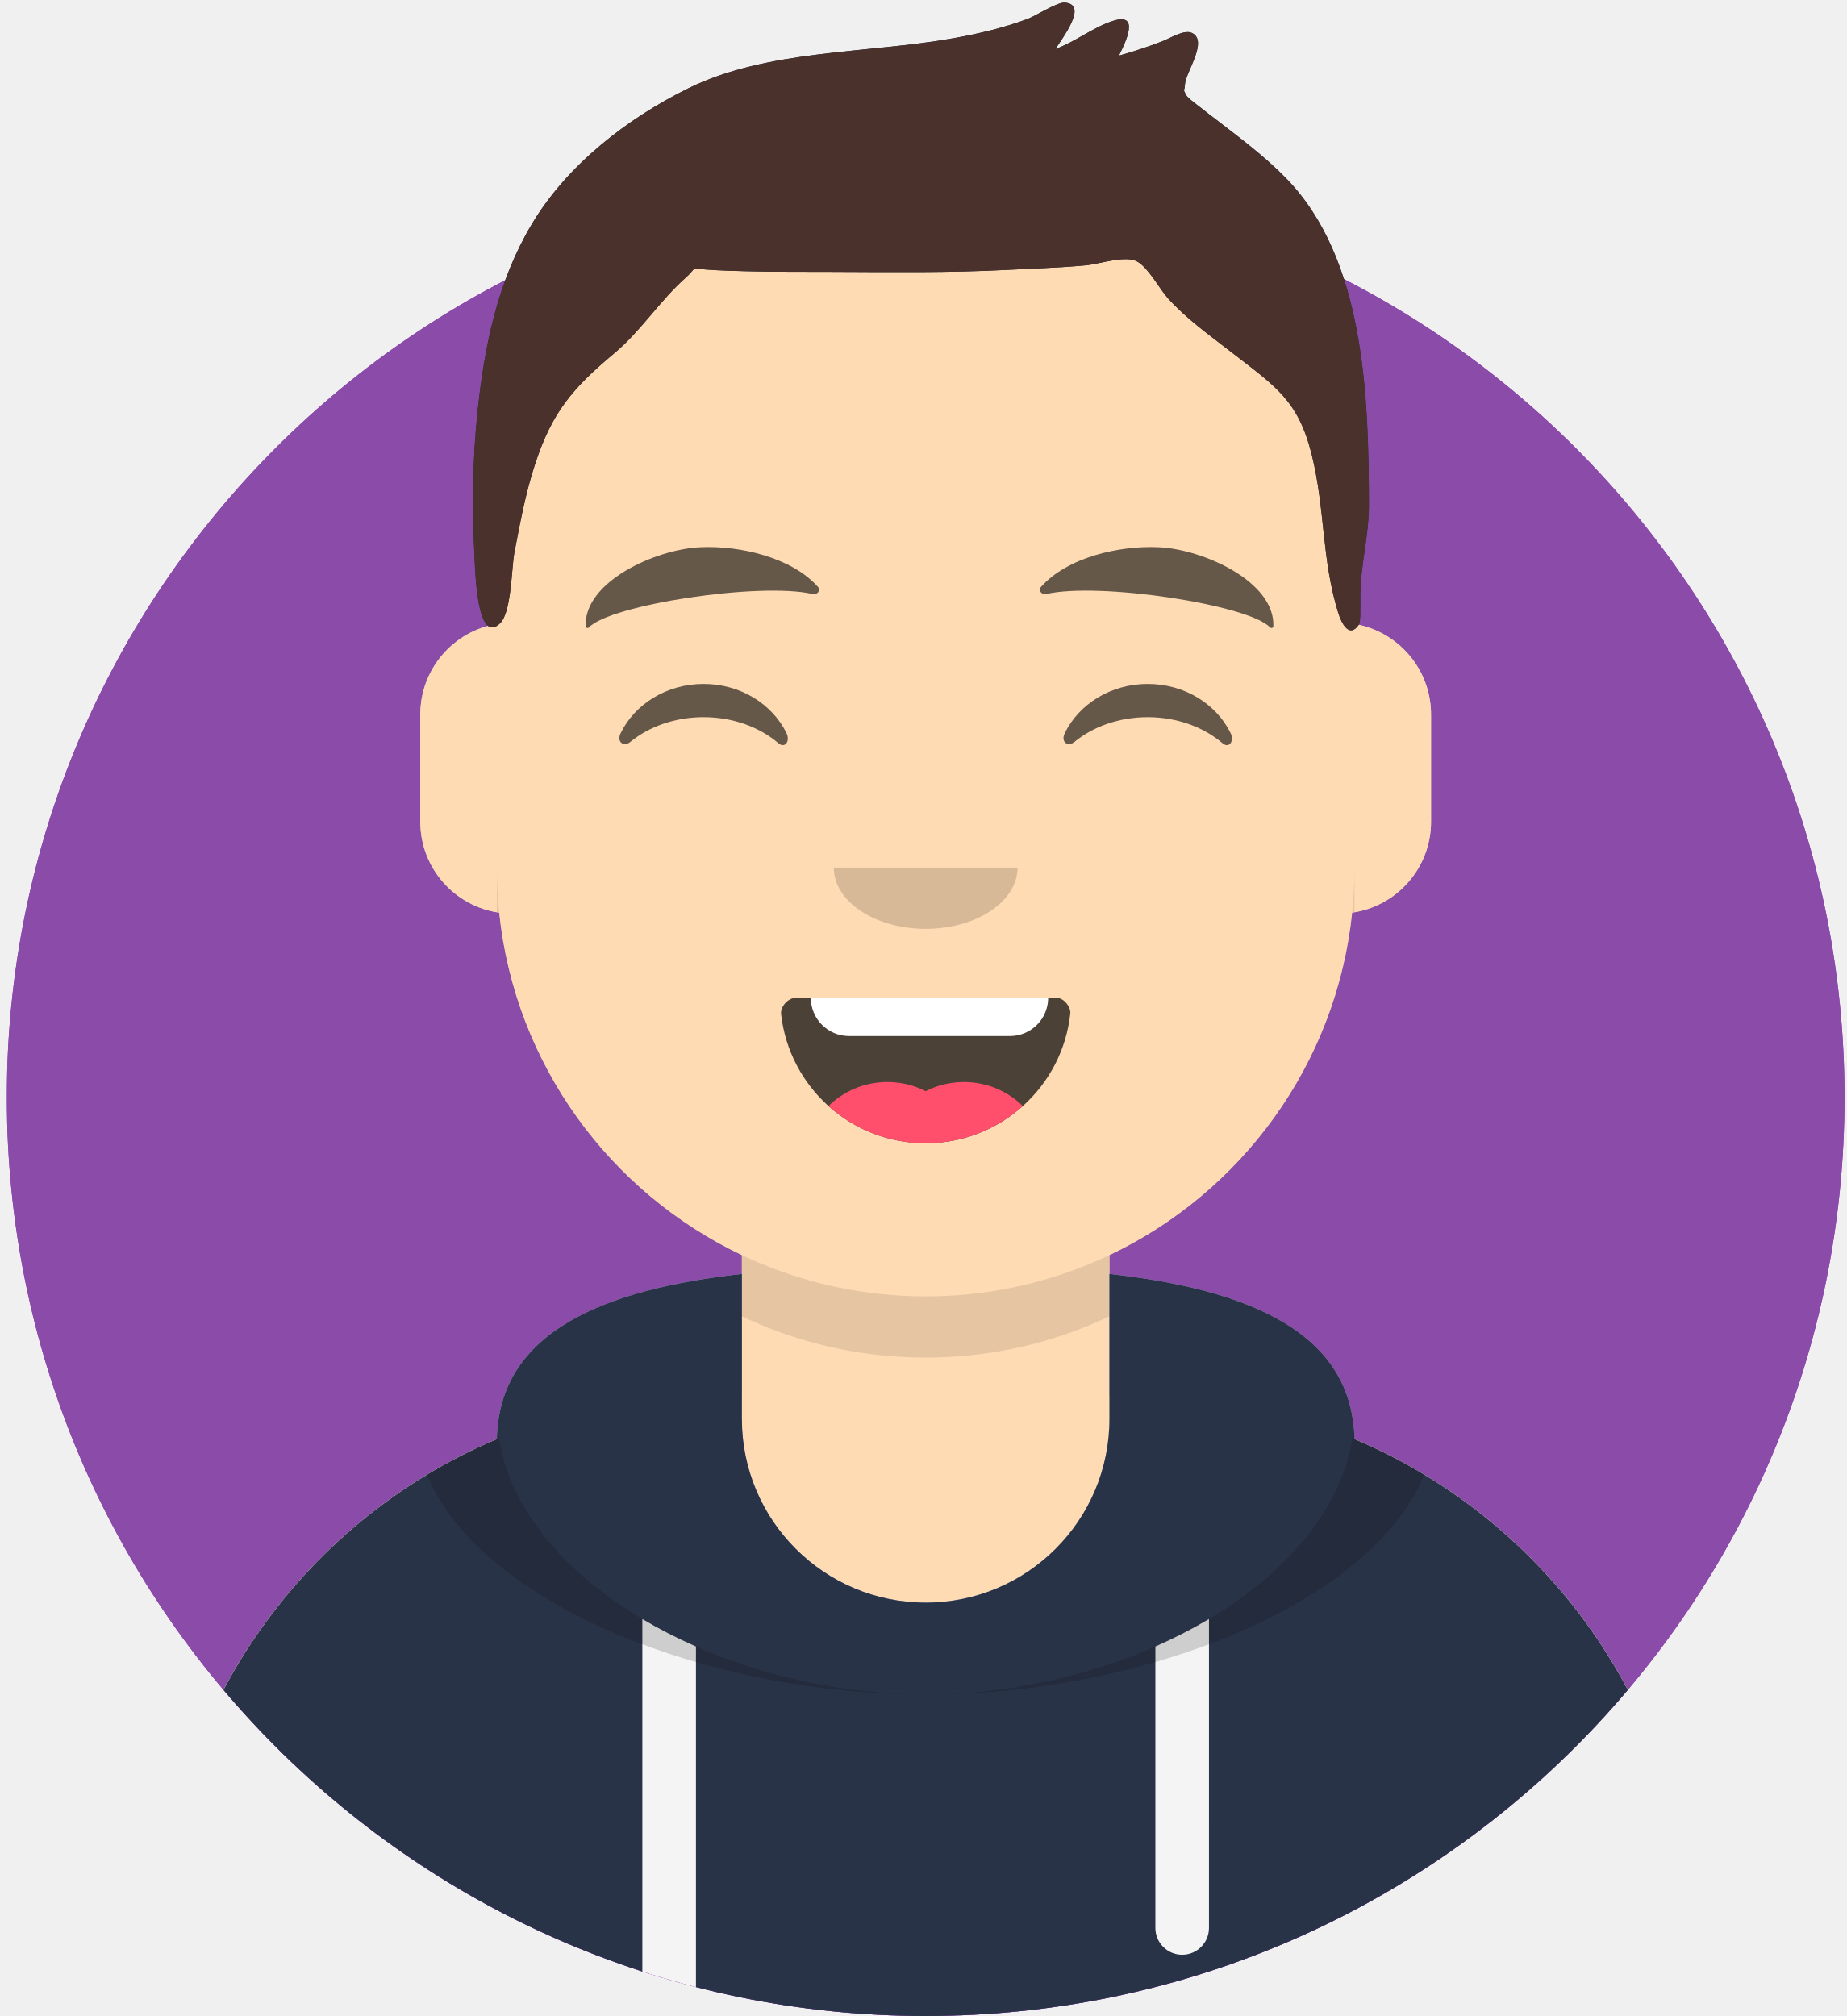
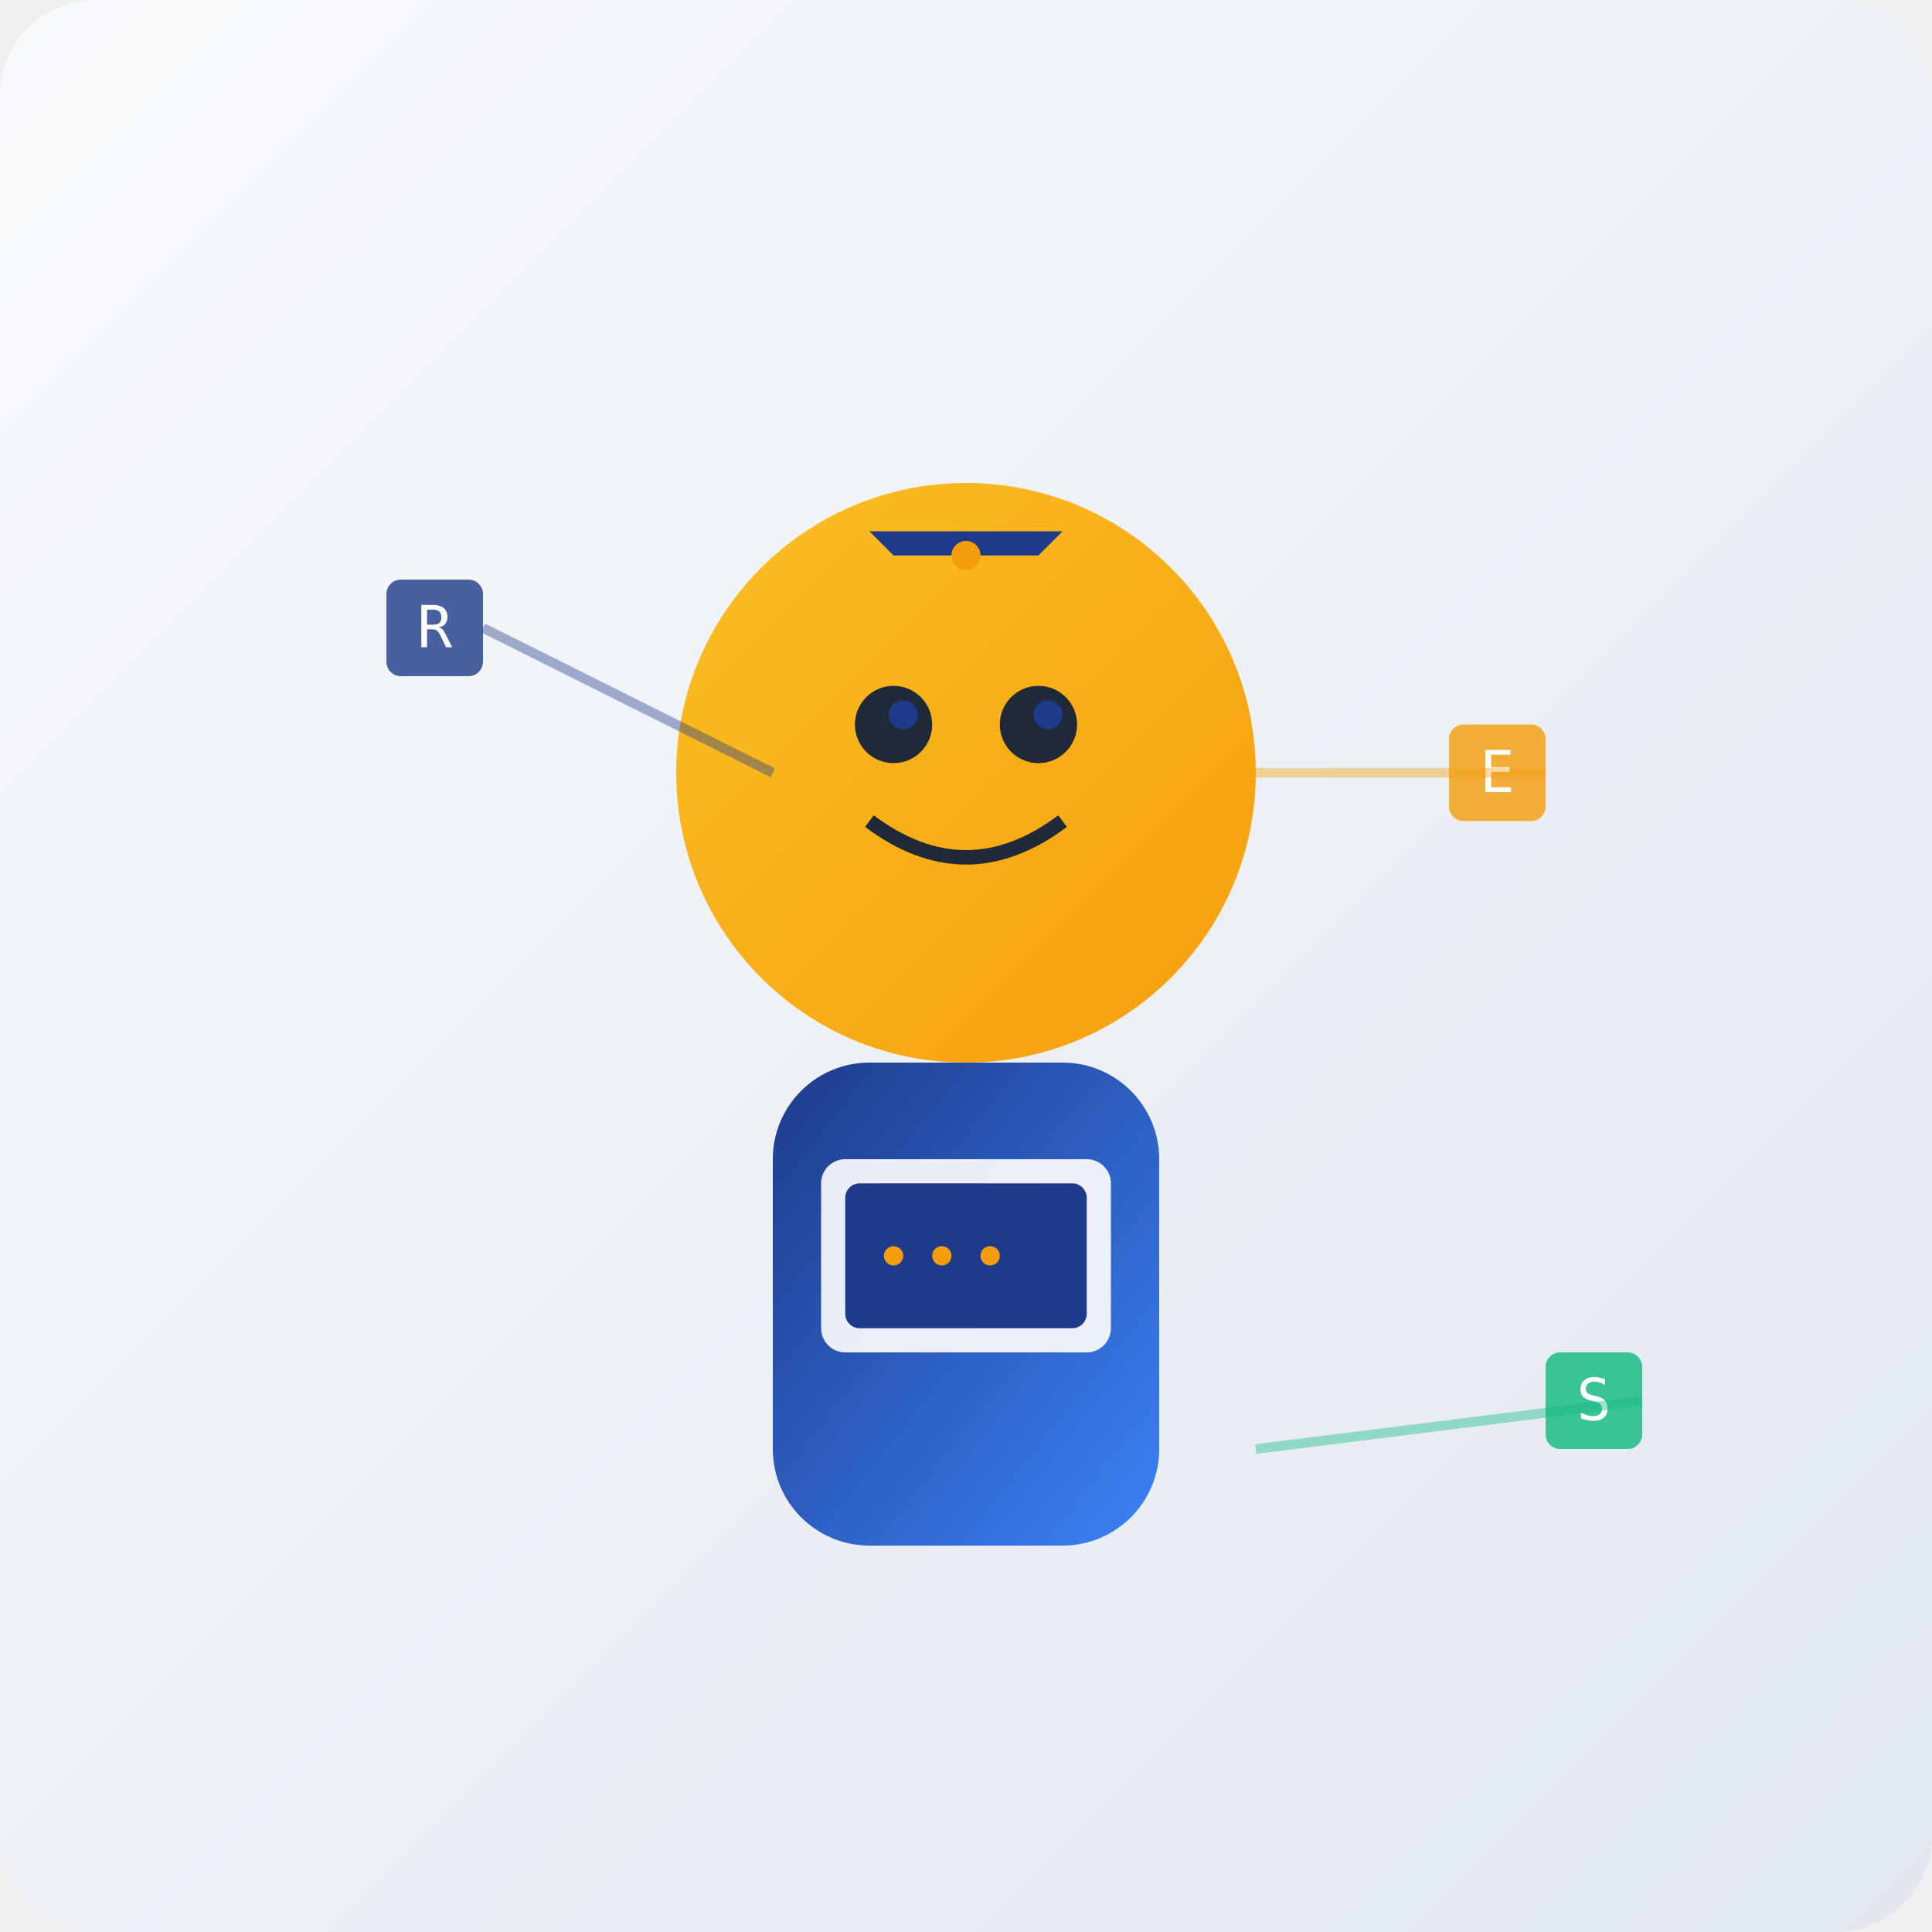
- <svg xmlns="http://www.w3.org/2000/svg" xmlns:xlink="http://www.w3.org/1999/xlink" width="217px" height="237px" viewBox="0 0 217 237" version="1.1">
+ <svg xmlns="http://www.w3.org/2000/svg" width="400" height="400" viewBox="0 0 400 400">
  <defs>
-     <circle id="path-1" cx="108" cy="108" r="108" />
-     <path d="M-3.19744231e-14,144 L-3.19744231e-14,-1.42108547e-14 L237.6,-1.42108547e-14 L237.6,144 L226.8,144 C226.8,203.647 178.447,252 118.8,252 C59.153,252 10.8,203.647 10.8,144 L10.8,144 L-3.19744231e-14,144 Z" id="path-3" />
-     <path d="M90,0 C117.835,-5.11323436e-15 140.4,22.565 140.4,50.4 L140.401,55.949 C145.508,56.807 149.4,61.249 149.4,66.6 L149.4,79.2 C149.4,84.647 145.367,89.152 140.125,89.893 C138.265,107.718 127.114,122.78 111.601,130.149 L111.6,146.7 L115.2,146.7 C150.988,146.7 180,175.712 180,211.5 L180,219.6 L0,219.6 L0,211.5 C-4.38277231e-15,175.712 29.012,146.7 64.8,146.7 L68.4,146.7 L68.4,130.15 C52.886,122.78 41.735,107.718 39.875,89.893 C34.633,89.152 30.6,84.647 30.6,79.2 L30.6,66.6 C30.6,61.249 34.492,56.806 39.6,55.949 L39.6,50.4 C39.6,22.565 62.165,5.11323436e-15 90,0 Z" id="path-5" />
-     <path d="M140.401,11.764 C156.691,13.587 169.2,18.597 169.2,31.569 L169.194,31.18 C192.467,41.01 208.8,64.047 208.8,90.9 L208.8,99 L28.8,99 L28.8,90.9 C28.8,64.047 45.133,41.01 68.406,31.18 C68.653,18.496 81.073,13.568 97.2,11.764 L97.2,28.8 C97.2,40.729 106.871,50.4 118.8,50.4 C130.729,50.4 140.4,40.729 140.4,28.8 L140.4,28.8 Z" id="path-7" />
-     <path d="M31.606,13.615 C32.558,22.158 39.803,28.8 48.6,28.8 C57.424,28.8 64.687,22.117 65.603,13.536 C65.676,12.845 64.905,11.7 63.938,11.7 C50.534,11.7 40.264,11.7 33.378,11.7 C32.406,11.7 31.511,12.761 31.606,13.615 Z" id="path-9" />
-     <rect id="path-11" x="0" y="0" width="237.6" height="252" />
-     <path d="M118.135,20.928 C115.651,18.39 112.767,16.236 109.962,14.076 C109.343,13.6 108.715,13.135 108.109,12.641 C107.972,12.528 106.563,11.519 106.394,11.148 C105.988,10.254 106.224,10.95 106.28,9.884 C106.35,8.535 109.1,4.727 107.048,3.854 C106.146,3.47 104.536,4.492 103.67,4.83 C101.977,5.49 100.263,6.054 98.512,6.54 C99.351,4.869 100.95,1.524 97.944,2.419 C95.603,3.116 93.421,4.91 91.068,5.753 C91.847,4.477 94.96,0.523 92.147,0.302 C91.271,0.233 88.724,1.875 87.782,2.226 C84.959,3.275 82.075,3.953 79.111,4.487 C69.033,6.304 57.248,5.786 47.923,10.374 C40.735,13.911 33.636,19.4 29.484,26.389 C25.481,33.125 23.984,40.498 23.146,48.217 C22.532,53.882 22.482,59.738 22.769,65.424 C22.863,67.287 23.073,75.874 25.779,73.273 C27.127,71.978 27.117,66.745 27.457,64.974 C28.133,61.451 28.783,57.911 29.91,54.5 C31.895,48.49 34.238,45.687 39.184,41.547 C42.359,38.89 44.588,35.3 47.625,32.62 C48.99,31.416 47.949,31.542 50.143,31.7 C51.616,31.806 53.097,31.846 54.574,31.885 C57.99,31.974 61.412,31.951 64.829,31.963 C71.711,31.988 78.561,32.085 85.437,31.725 C88.492,31.565 91.556,31.478 94.603,31.195 C96.306,31.038 99.326,29.947 100.728,30.78 C102.01,31.543 103.342,34.034 104.263,35.054 C106.438,37.464 109.032,39.305 111.576,41.282 C116.881,45.403 119.559,46.98 121.17,53.421 C122.775,59.838 122.325,65.791 124.312,72.106 C124.662,73.217 125.586,75.13 126.726,73.415 C126.937,73.096 126.883,71.345 126.883,70.337 C126.883,66.27 127.913,63.218 127.9,59.123 C127.849,46.674 127.447,30.442 118.135,20.928 Z" id="path-13" />
+     <linearGradient id="bgGradient" x1="0%" y1="0%" x2="100%" y2="100%">
+       <stop offset="0%" style="stop-color:#f8fafc;stop-opacity:1" />
+       <stop offset="100%" style="stop-color:#e2e8f0;stop-opacity:1" />
+     </linearGradient>
+     <linearGradient id="headGradient" x1="0%" y1="0%" x2="100%" y2="100%">
+       <stop offset="0%" style="stop-color:#fbbf24;stop-opacity:1" />
+       <stop offset="100%" style="stop-color:#f59e0b;stop-opacity:1" />
+     </linearGradient>
+     <linearGradient id="accentGradient" x1="0%" y1="0%" x2="100%" y2="100%">
+       <stop offset="0%" style="stop-color:#1e3a8a;stop-opacity:1" />
+       <stop offset="100%" style="stop-color:#3b82f6;stop-opacity:1" />
+     </linearGradient>
  </defs>
-   <g id="Website" stroke="none" stroke-width="1" fill="none" fill-rule="evenodd">
-     <g id="mf-avatar" transform="translate(-10, -15)">
-       <g id="Circle" transform="translate(10.8, 36)">
-         <mask id="mask-2" fill="white">
-           <use xlink:href="#path-1" />
-         </mask>
-         <use id="Circle-Background" fill="#972dc2" xlink:href="#path-1" />
-         <g id="🖍-Circle-Color" mask="url(#mask-2)" fill="#8a4ca8">
-           <rect id="🖍Color" x="0" y="0" width="216.445" height="216" />
-         </g>
-       </g>
-       <mask id="mask-4" fill="white">
-         <use xlink:href="#path-3" />
-       </mask>
-       <g id="Mask" />
-       <g id="Avataaar" mask="url(#mask-4)">
-         <g id="Body" transform="translate(28.8, 32.4)">
-           <mask id="mask-6" fill="white">
-             <use xlink:href="#path-5" />
-           </mask>
-           <use fill="#D0C6AC" xlink:href="#path-5" />
-           <g id="Skin/👶🏻-05-Pale" mask="url(#mask-6)" fill="#FFDBB4">
-             <g transform="translate(-28.8, 0)" id="Color">
-               <rect x="0" y="0" width="238.384" height="220.355" />
-             </g>
-           </g>
-           <path d="M39.6,84.6 C39.6,112.435 62.165,135 90,135 C117.835,135 140.4,112.435 140.4,84.6 L140.4,84.6 L140.4,91.8 C140.4,119.635 117.835,142.2 90,142.2 C62.165,142.2 39.6,119.635 39.6,91.8 Z" id="Neck-Shadow" fill-opacity="0.1" fill="#000000" mask="url(#mask-6)" />
-         </g>
-         <g id="Clothing/Hoodie" transform="translate(0, 153)">
-           <mask id="mask-8" fill="white">
-             <use xlink:href="#path-7" />
-           </mask>
-           <use id="Hoodie" fill="#B7C1DB" fill-rule="evenodd" xlink:href="#path-7" />
-           <g id="Color/Palette/Slate" mask="url(#mask-8)" fill="#293347" fill-rule="evenodd">
-             <rect id="🖍Color" x="0" y="0" width="238.491" height="99" />
-           </g>
-           <path d="M91.8,55.565 L91.8,99 L85.5,99 L85.499,52.335 C87.483,53.514 89.592,54.594 91.8,55.565 Z M152.101,52.334 L152.1,88.65 C152.1,90.39 150.69,91.8 148.95,91.8 C147.21,91.8 145.8,90.39 145.8,88.65 L145.801,55.565 C148.009,54.594 150.118,53.513 152.101,52.334 Z" id="Straps" fill="#F4F4F4" fill-rule="evenodd" mask="url(#mask-8)" />
-           <path d="M155.733,11.451 C169.28,14.013 178.65,19.118 178.65,29.077 C178.65,46.818 148.916,61.2 118.8,61.2 C88.684,61.2 58.95,46.818 58.95,29.077 C58.95,19.118 68.32,14.013 81.867,11.451 C73.689,14.466 68.4,19.534 68.4,27.969 C68.4,46.322 93.439,61.2 118.8,61.2 C144.161,61.2 169.2,46.322 169.2,27.969 C169.2,19.71 164.13,14.679 156.241,11.642 Z" id="Shadow" fill-opacity="0.16" fill="#000000" fill-rule="evenodd" mask="url(#mask-8)" />
-         </g>
-         <g id="Face" transform="translate(68.4, 73.8)">
-           <g id="Mouth/Smile" transform="translate(1.8, 46.8)">
-             <mask id="mask-10" fill="white">
-               <use xlink:href="#path-9" />
-             </mask>
-             <use id="Mouth" fill-opacity="0.7" fill="#000000" fill-rule="evenodd" xlink:href="#path-9" />
-             <path d="M39.6,1.8 L58.5,1.8 C60.985,1.8 63,3.815 63,6.3 L63,11.7 C63,14.185 60.985,16.2 58.5,16.2 L39.6,16.2 C37.115,16.2 35.1,14.185 35.1,11.7 L35.1,6.3 C35.1,3.815 37.115,1.8 39.6,1.8 Z" id="Teeth" fill="#FFFFFF" fill-rule="evenodd" mask="url(#mask-10)" />
-             <g id="Tongue" stroke-width="1" fill-rule="evenodd" mask="url(#mask-10)" fill="#FF4F6D">
-               <g transform="translate(34.2, 21.6)">
-                 <circle cx="9.9" cy="9.9" r="9.9" />
-                 <circle cx="18.9" cy="9.9" r="9.9" />
-               </g>
-             </g>
-           </g>
-           <g id="Nose/Default" transform="translate(25.2, 36)" fill="#000000" fill-opacity="0.16">
-             <path d="M14.4,7.2 C14.4,11.176 19.235,14.4 25.2,14.4 L25.2,14.4 C31.165,14.4 36,11.176 36,7.2" id="Nose" />
-           </g>
-           <g id="Eyes/Happy-😁" transform="translate(0, 7.2)" fill="#000000" fill-opacity="0.6">
-             <path d="M14.544,20.203 C16.206,16.784 19.948,14.4 24.298,14.4 C28.632,14.4 32.363,16.767 34.034,20.166 C34.53,21.176 33.824,22.003 33.112,21.39 C30.906,19.494 27.773,18.309 24.298,18.309 C20.931,18.309 17.886,19.421 15.694,21.214 C14.892,21.87 14.058,21.203 14.544,20.203 Z" id="Squint" />
-             <path d="M66.744,20.203 C68.406,16.784 72.148,14.4 76.498,14.4 C80.832,14.4 84.563,16.767 86.234,20.166 C86.73,21.176 86.024,22.003 85.312,21.39 C83.106,19.494 79.973,18.309 76.498,18.309 C73.131,18.309 70.086,19.421 67.894,21.214 C67.092,21.87 66.258,21.203 66.744,20.203 Z" id="Squint" />
-           </g>
-           <g id="Eyebrow/Natural/Default-Natural" fill="#000000" fill-opacity="0.6">
-             <path d="M23.435,5.589 C18.25,6.285 10.164,10.805 10.84,16.036 C10.862,16.207 11.121,16.261 11.233,16.118 C13.471,13.248 30.774,9.033 37.075,9.913 C37.652,9.994 38.032,9.399 37.639,9.027 C34.269,5.845 28.08,4.961 23.435,5.589" id="Eyebrow" transform="translate(24.3, 10.8) rotate(5) translate(-24.3, -10.8) " />
-             <path d="M76.535,5.589 C71.35,6.285 63.264,10.805 63.94,16.036 C63.962,16.207 64.221,16.261 64.333,16.118 C66.571,13.248 83.874,9.033 90.175,9.913 C90.752,9.994 91.132,9.399 90.739,9.027 C87.369,5.845 81.18,4.961 76.535,5.589" id="Eyebrow" transform="translate(77.4, 10.8) scale(-1, 1) rotate(5) translate(-77.4, -10.8) " />
-           </g>
-         </g>
-         <g id="Top">
-           <mask id="mask-12" fill="white">
-             <use xlink:href="#path-11" />
-           </mask>
-           <g id="Mask" />
-           <g mask="url(#mask-12)">
-             <g transform="translate(43, 15)">
-               <mask id="mask-14" fill="white">
-                 <use xlink:href="#path-13" />
-               </mask>
-               <use id="Short-Hair" stroke="none" fill="#1F3140" fill-rule="evenodd" xlink:href="#path-13" />
-               <g id="Color/Hair/Brown-Dark" stroke="none" fill="none" mask="url(#mask-14)" fill-rule="evenodd">
-                 <g transform="translate(-43.1, -15)" fill="#4A312C" id="Color">
-                   <rect x="0" y="0" width="239.107" height="252.406" />
-                 </g>
-               </g>
-             </g>
-           </g>
-         </g>
-       </g>
-     </g>
+   <rect width="400" height="400" fill="url(#bgGradient)" rx="20" />
+   <circle cx="200" cy="160" r="60" fill="url(#headGradient)" />
+   <circle cx="185" cy="150" r="8" fill="#1f2937" />
+   <circle cx="215" cy="150" r="8" fill="#1f2937" />
+   <circle cx="187" cy="148" r="3" fill="#1e3a8a" />
+   <circle cx="217" cy="148" r="3" fill="#1e3a8a" />
+   <path d="M 180 170 Q 200 185 220 170" stroke="#1f2937" stroke-width="3" fill="none" />
+   <rect x="160" y="220" width="80" height="100" rx="20" fill="url(#accentGradient)" />
+   <rect x="170" y="240" width="60" height="40" rx="5" fill="#ffffff" opacity="0.9" />
+   <rect x="175" y="245" width="50" height="30" rx="3" fill="#1e3a8a" />
+   <circle cx="185" cy="260" r="2" fill="#f59e0b" />
+   <circle cx="195" cy="260" r="2" fill="#f59e0b" />
+   <circle cx="205" cy="260" r="2" fill="#f59e0b" />
+   <g transform="translate(200, 120)">
+     <path d="M -20 -10 L 20 -10 L 15 -5 L -15 -5 Z" fill="#1e3a8a" />
+     <circle cx="0" cy="-5" r="3" fill="#f59e0b" />
  </g>
+   <g transform="translate(80, 120)">
+     <rect x="0" y="0" width="20" height="20" rx="3" fill="#1e3a8a" opacity="0.8" />
+     <text x="10" y="14" text-anchor="middle" fill="#ffffff" font-size="12" font-family="monospace">R</text>
+   </g>
+   <g transform="translate(300, 150)">
+     <rect x="0" y="0" width="20" height="20" rx="3" fill="#f59e0b" opacity="0.8" />
+     <text x="10" y="14" text-anchor="middle" fill="#ffffff" font-size="12" font-family="monospace">E</text>
+   </g>
+   <g transform="translate(320, 280)">
+     <rect x="0" y="0" width="20" height="20" rx="3" fill="#10b981" opacity="0.8" />
+     <text x="10" y="14" text-anchor="middle" fill="#ffffff" font-size="12" font-family="monospace">S</text>
+   </g>
+   <path d="M 100 130 L 160 160" stroke="#1e3a8a" stroke-width="2" opacity="0.4" />
+   <path d="M 320 160 L 260 160" stroke="#f59e0b" stroke-width="2" opacity="0.4" />
+   <path d="M 340 290 L 260 300" stroke="#10b981" stroke-width="2" opacity="0.4" />
</svg>
